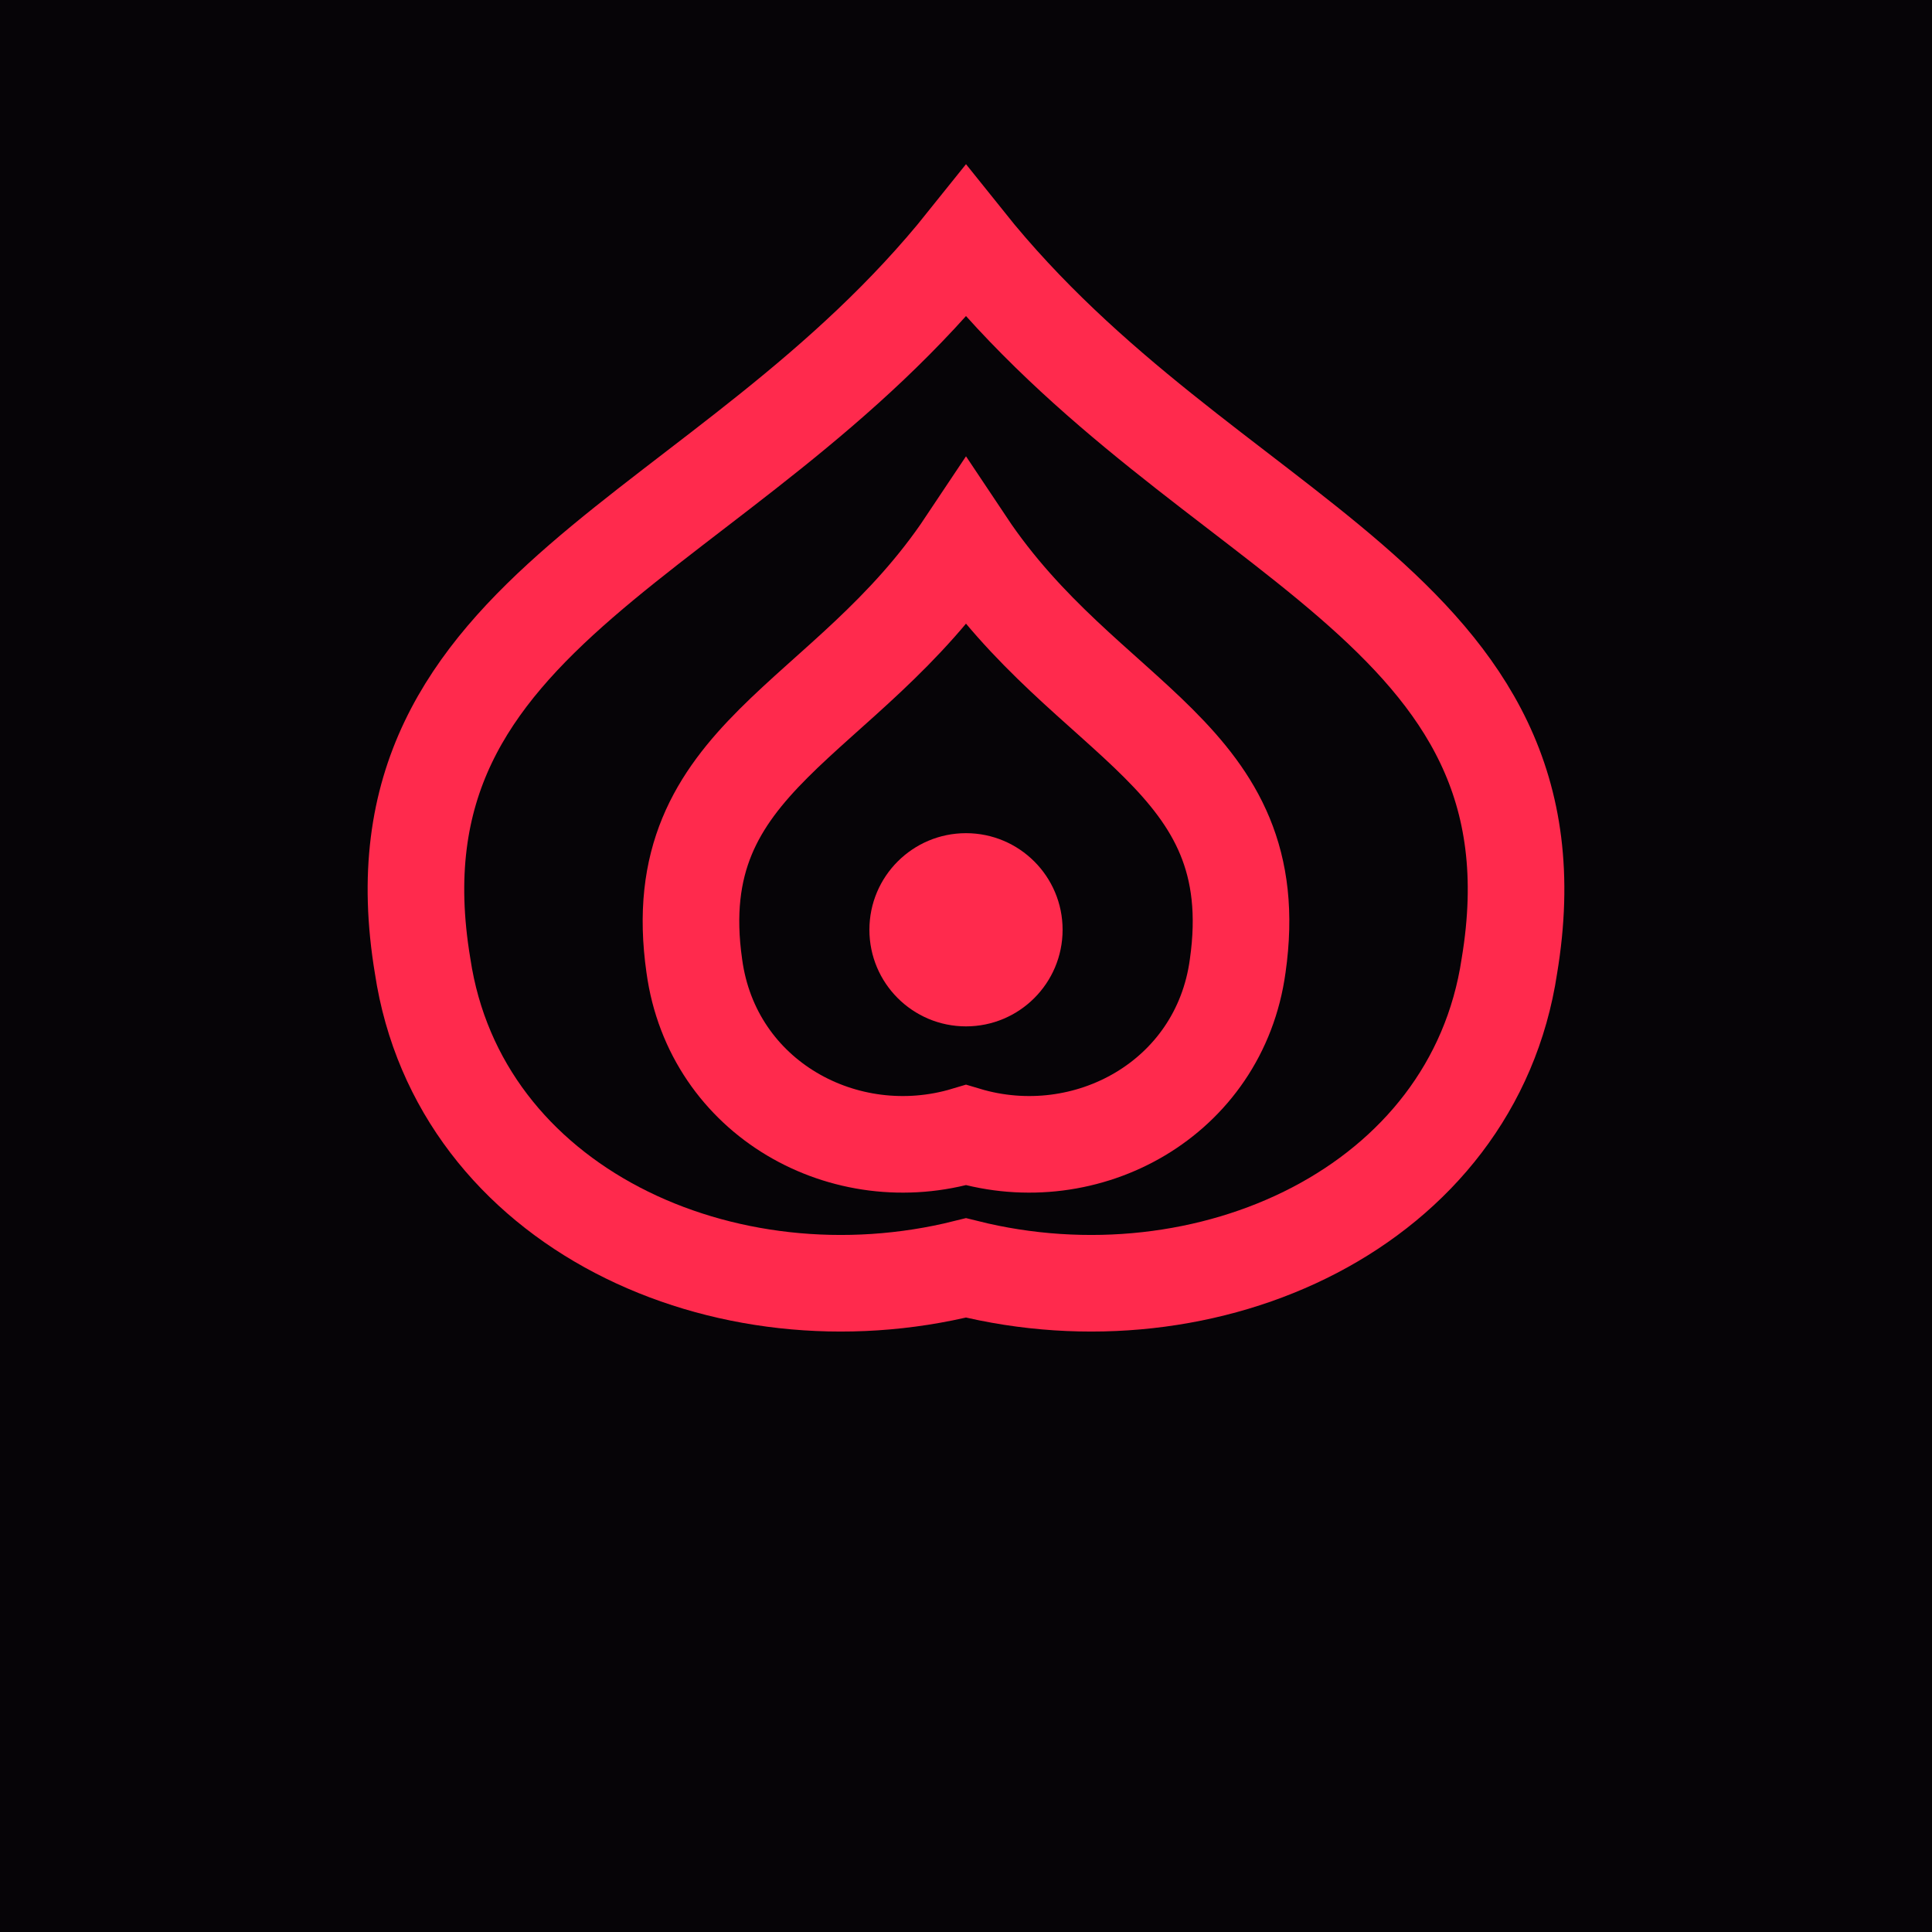
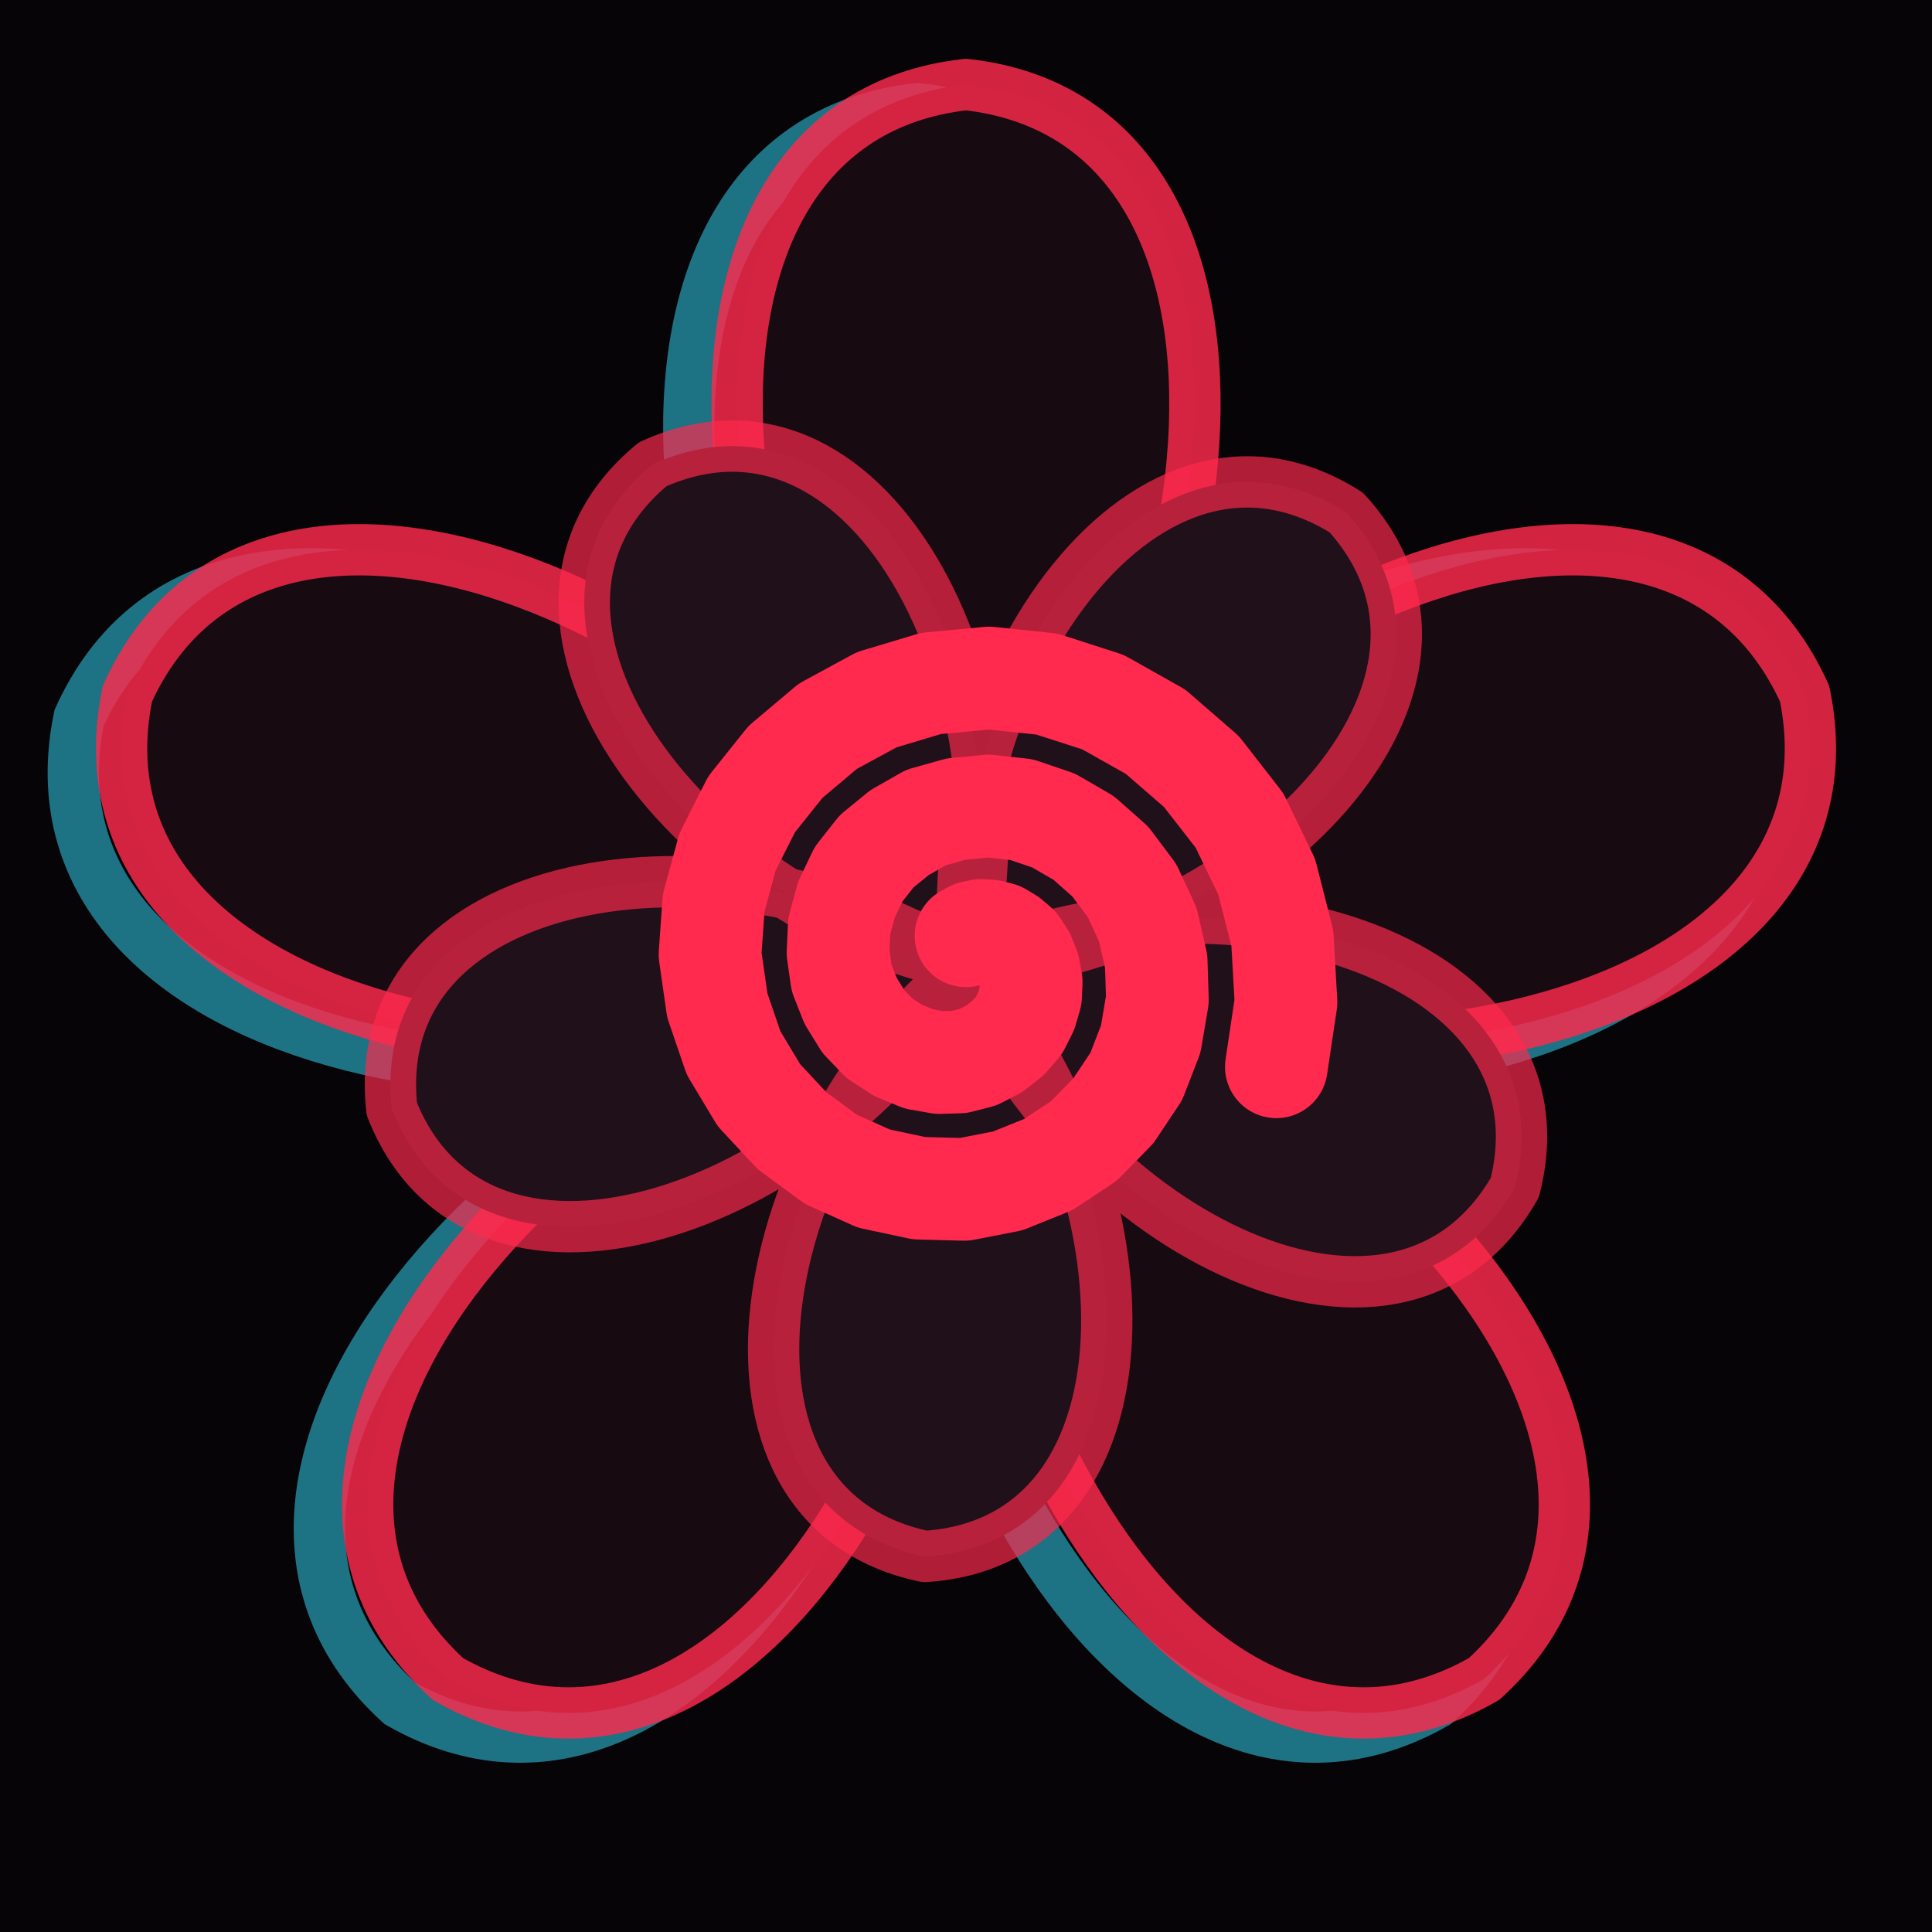
<svg xmlns="http://www.w3.org/2000/svg" viewBox="0 0 32 32">
  <rect width="32" height="32" fill="#060407" />
-   <g fill="none" stroke="#ff2a4d" stroke-width="1.6">
-     <path d="M16 4 C20 9 26 10 25 16 C24.4 20 20 22 16 21 C12 22 7.6 20 7 16 C6 10 12 9 16 4 Z" />
-     <path d="M16 9 C18 12 21 12.5 20.5 16 C20.2 18.2 18 19.4 16 18.8 C14 19.4 11.8 18.2 11.5 16 C11 12.5 14 12 16 9 Z" />
-     <circle cx="16" cy="15.4" r="1.6" fill="#ff2a4d" stroke="none" />
+   <g opacity="0.5" transform="translate(-0.8,0.4)">
+     <path d="M16,16 C11.42,11.09 10.49,2.01 16.0,1.4 C21.51,2.01 20.58,11.09 16,16 ZM16,16 C19.26,10.13 27.6,6.43 29.89,11.49 C31.01,16.92 22.09,18.84 16,16 ZM16,16 C22.59,17.28 28.68,24.08 24.58,27.81 C19.77,30.56 15.18,22.67 16,16 ZM16,16 C16.82,22.67 12.23,30.56 7.42,27.81 C3.32,24.08 9.41,17.28 16,16 ZM16,16 C9.91,18.84 0.99,16.92 2.11,11.49 C4.4,6.43 12.74,10.13 16,16 Z" fill="none" stroke="#33e0ff" stroke-width="0.85" />
+     <path d="M16.0,15.5 L16.11,15.44 L16.25,15.41 L16.4,15.42 L16.56,15.46 L16.71,15.55 L16.85,15.67 L16.96,15.84 L17.04,16.04 L17.08,16.26 L17.07,16.5 L17.0,16.74 L16.88,16.98 L16.7,17.19 L16.47,17.37 L16.2,17.51 L15.89,17.59 L15.56,17.6 L15.22,17.54 L14.88,17.4 L14.57,17.2 L14.3,16.92 L14.09,16.58 L13.94,16.2 L13.88,15.78 L13.9,15.34 L14.02,14.9 L14.22,14.48 L14.52,14.1 L14.9,13.79 L15.34,13.54 L15.84,13.4 L16.37,13.35 L16.92,13.41 L17.45,13.59 L17.95,13.88 L18.39,14.27 L18.75,14.75 L19.01,15.31 L19.15,15.92 L19.17,16.56 L19.06,17.21 L18.82,17.83 L18.44,18.4 L17.95,18.9 L17.36,19.29 L16.69,19.56 L15.97,19.7 L15.22,19.68 L14.47,19.52 L13.76,19.2 L13.12,18.73 L12.57,18.14 L12.15,17.44 L11.88,16.65 L11.76,15.81 L11.82,14.96 L12.05,14.11 L12.45,13.32 L13.01,12.62 L13.71,12.03 L14.52,11.59 L15.42,11.32 L16.38,11.23 L17.34,11.33 L18.27,11.63 L19.14,12.12 L19.9,12.78 L20.53,13.59 L20.98,14.52 L21.24,15.54 L21.3,16.6 L21.14,17.67" fill="none" stroke="#33e0ff" stroke-width="1.7" stroke-linecap="round" stroke-linejoin="round" stroke-opacity="1.0" />
  </g>
+   <path d="M16,16 C11.42,11.09 10.49,2.01 16.0,1.4 C21.51,2.01 20.58,11.09 16,16 ZM16,16 C19.26,10.13 27.6,6.43 29.89,11.49 C31.01,16.92 22.09,18.84 16,16 ZM16,16 C22.59,17.28 28.68,24.08 24.58,27.81 C19.77,30.56 15.18,22.67 16,16 ZM16,16 C16.82,22.67 12.23,30.56 7.42,27.81 C3.32,24.08 9.41,17.28 16,16 ZM16,16 C9.91,18.84 0.99,16.92 2.11,11.49 C4.4,6.43 12.74,10.13 16,16 Z" fill="#170a10" stroke="#ff2a4d" stroke-width="0.85" stroke-linejoin="round" stroke-opacity="0.82" />
+   <path d="M16,16 C15.45,11.53 18.87,6.32 22.3,8.49 C25.03,11.5 20.5,15.76 16,16 ZM16,16 C20.09,14.09 26.09,15.74 25.09,19.67 C23.07,23.2 17.62,20.21 16,16 ZM16,16 C19.07,19.3 19.37,25.52 15.32,25.78 C11.34,24.95 12.5,18.84 16,16 ZM16,16 C13.81,19.94 7.99,22.14 6.49,18.37 C6.04,14.33 12.22,13.54 16,16 ZM16,16 C11.57,15.14 7.68,10.28 10.81,7.69 C14.51,6.02 17.17,11.65 16,16 Z" fill="#20101a" stroke="#ff2a4d" stroke-width="0.85" stroke-linejoin="round" stroke-opacity="0.68" />
+   <path d="M16.0,15.5 L16.11,15.44 L16.25,15.41 L16.4,15.42 L16.56,15.46 L16.71,15.55 L16.85,15.67 L16.96,15.84 L17.04,16.04 L17.08,16.26 L17.07,16.5 L17.0,16.74 L16.88,16.98 L16.7,17.19 L16.47,17.37 L16.2,17.51 L15.89,17.59 L15.56,17.6 L15.22,17.54 L14.88,17.4 L14.57,17.2 L14.3,16.92 L14.09,16.58 L13.94,16.2 L13.88,15.78 L13.9,15.34 L14.02,14.9 L14.22,14.48 L14.52,14.1 L14.9,13.79 L15.34,13.54 L15.84,13.4 L16.37,13.35 L16.92,13.41 L17.45,13.59 L17.95,13.88 L18.39,14.27 L18.75,14.75 L19.01,15.31 L19.15,15.92 L19.17,16.56 L19.06,17.21 L18.82,17.83 L18.44,18.4 L17.95,18.9 L17.36,19.29 L16.69,19.56 L15.97,19.7 L15.22,19.68 L14.47,19.52 L13.76,19.2 L13.12,18.73 L12.57,18.14 L12.15,17.44 L11.88,16.65 L11.76,15.81 L11.82,14.96 L12.05,14.11 L12.45,13.32 L13.01,12.62 L13.71,12.03 L14.52,11.59 L15.42,11.32 L16.38,11.23 L17.34,11.33 L18.27,11.63 L19.14,12.12 L19.9,12.78 L20.53,13.59 L20.98,14.52 L21.24,15.54 L21.3,16.6 L21.14,17.67" fill="none" stroke="#ff2a4d" stroke-width="1.7" stroke-linecap="round" stroke-linejoin="round" stroke-opacity="1.0" />
</svg>
